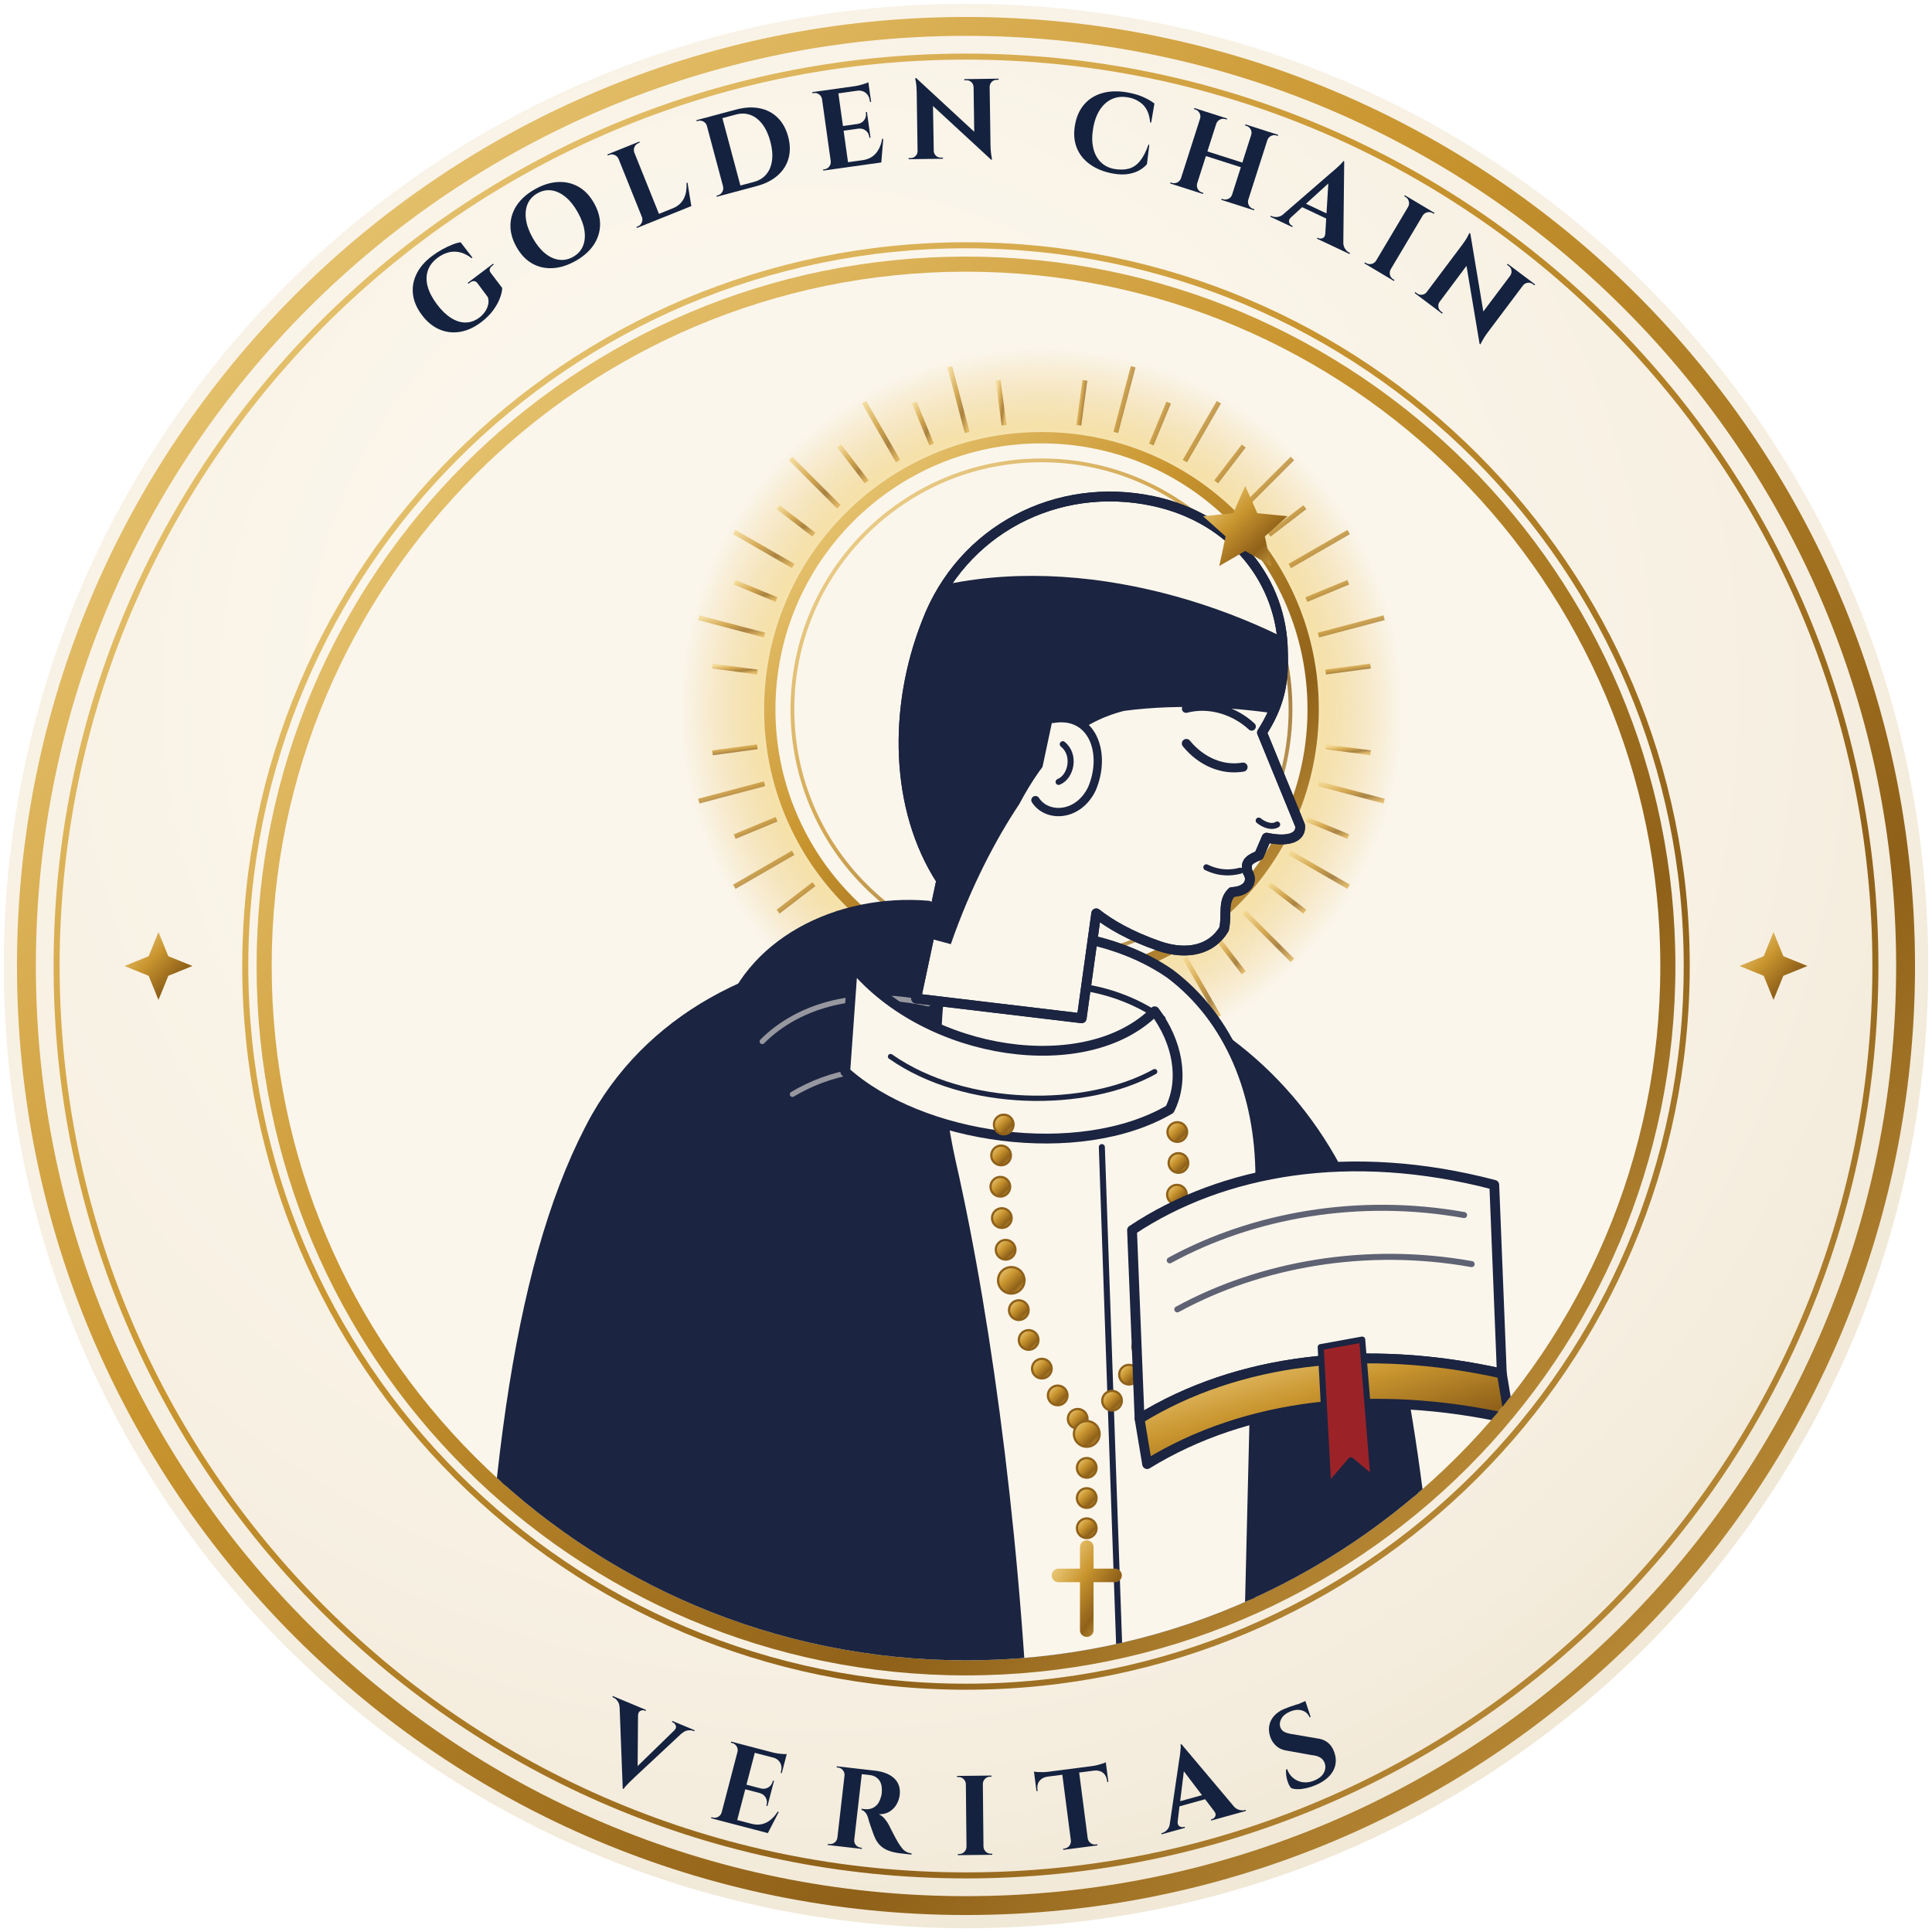
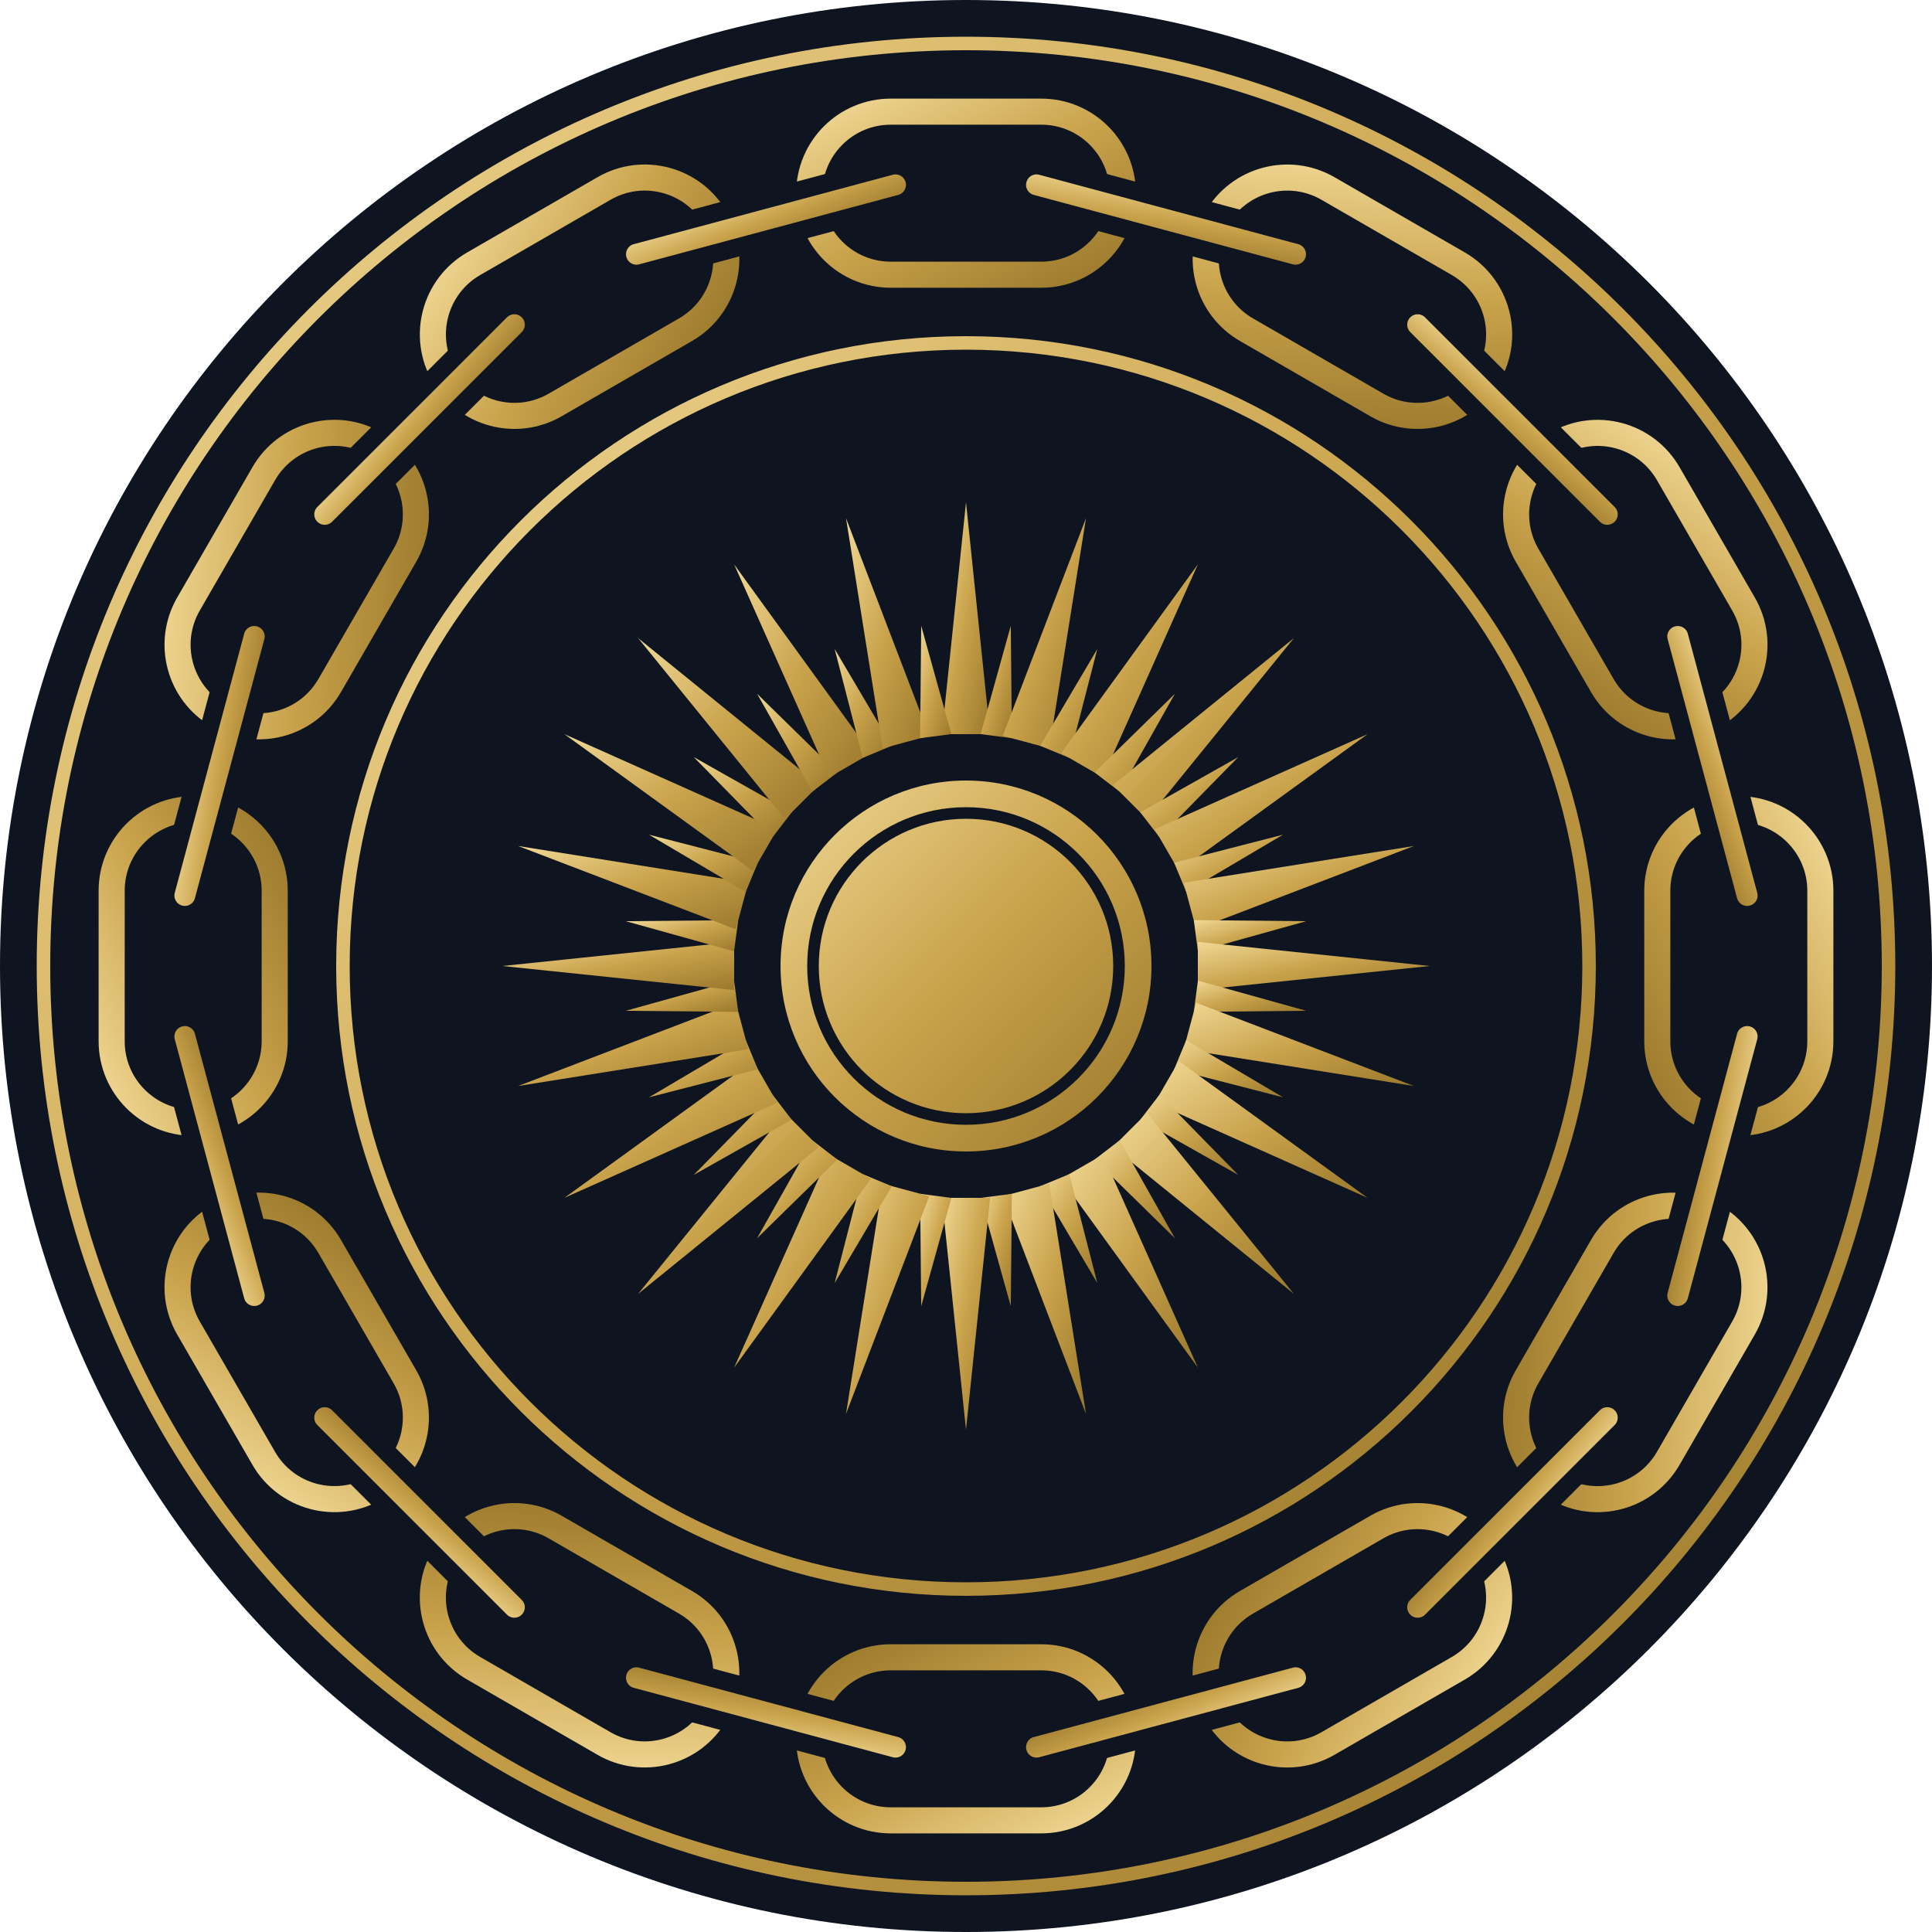
- <svg xmlns="http://www.w3.org/2000/svg" viewBox="0 0 512 512">
+ <svg xmlns="http://www.w3.org/2000/svg" viewBox="0 0 512 512" width="512" height="512">
  <defs>
-     <radialGradient id="parch" cx=".42" cy=".36" r=".8">
-       <stop offset="0" stop-color="#fffbf3" />
-       <stop offset=".65" stop-color="#f6efe1" />
-       <stop offset="1" stop-color="#ebe0ca" />
-     </radialGradient>
-     <linearGradient id="gold" x1="0" y1="0" x2="1" y2="1">
-       <stop offset="0" stop-color="#f3d78c" />
-       <stop offset=".4" stop-color="#c9952f" />
-       <stop offset=".72" stop-color="#8f6119" />
-       <stop offset="1" stop-color="#dcae4f" />
+     <linearGradient id="g" x1="0" y1="0" x2="1" y2="1">
+       <stop offset="0" stop-color="#f0d895" />
+       <stop offset=".5" stop-color="#c9a24b" />
+       <stop offset="1" stop-color="#9a782c" />
    </linearGradient>
-     <radialGradient id="halo" cx=".5" cy=".5" r=".5">
-       <stop offset=".55" stop-color="#f7dd8e" stop-opacity=".0" />
-       <stop offset=".78" stop-color="#f1cf72" stop-opacity=".55" />
-       <stop offset="1" stop-color="#e4b54b" stop-opacity="0" />
-     </radialGradient>
-     <linearGradient id="cloak" x1=".2" y1="0" x2=".8" y2="1">
-       <stop offset="0" stop-color="#2a2d36" />
-       <stop offset=".55" stop-color="#16181e" />
-       <stop offset="1" stop-color="#0c0d11" />
-     </linearGradient>
-     <linearGradient id="habit" x1="0" y1="0" x2="1" y2="1">
-       <stop offset="0" stop-color="#ffffff" />
-       <stop offset="1" stop-color="#e6e0d4" />
-     </linearGradient>
-     <linearGradient id="skin" x1="0" y1="0" x2="1" y2="1">
-       <stop offset="0" stop-color="#efcba7" />
-       <stop offset="1" stop-color="#cf9b72" />
-     </linearGradient>
-     <linearGradient id="page" x1="0" y1="0" x2="1" y2="1">
-       <stop offset="0" stop-color="#fffdf7" />
-       <stop offset="1" stop-color="#eadfc6" />
-     </linearGradient>
-     <clipPath id="med">
-       <circle cx="256" cy="256" r="184" />
-     </clipPath>
-     <filter id="soft" x="-10%" y="-10%" width="120%" height="120%">
-       <feDropShadow dx="0" dy="2" stdDeviation="2.2" flood-color="#000" flood-opacity=".22" />
-     </filter>
  </defs>
-   <circle cx="256" cy="256" r="255" fill="url(#parch)" />
-   <circle cx="256" cy="256" r="249" fill="none" stroke="url(#gold)" stroke-width="5" />
-   <circle cx="256" cy="256" r="241" fill="none" stroke="url(#gold)" stroke-width="1.6" />
-   <g fill="#14223f">
-     <path transform="translate(127.10 85.17) rotate(322.96) translate(0 0.00)" d="M10.11 -8.4V-3.45Q9.39 -2.55 7.965 -1.65Q6.54 -0.75 4.56 -0.165Q2.58 0.42 0.15 0.42Q-3.27 0.42 -5.82 -0.915Q-8.37 -2.25 -9.78 -4.71Q-11.19 -7.17 -11.19 -10.53Q-11.19 -13.89 -9.795 -16.32Q-8.4 -18.75 -5.805 -20.085Q-3.21 -21.42 0.33 -21.42Q1.98 -21.42 3.54 -21.195Q5.1 -20.97 6.42 -20.61Q7.74 -20.25 8.61 -19.77L8.67 -14.64H8.4Q7.83 -16.68 6.75 -17.895Q5.67 -19.11 4.245 -19.635Q2.82 -20.16 1.23 -20.16Q-1.2 -20.16 -2.895 -18.975Q-4.59 -17.79 -5.445 -15.6Q-6.3 -13.41 -6.3 -10.35Q-6.3 -7.47 -5.505 -5.325Q-4.71 -3.18 -3.18 -2.025Q-1.65 -0.87 0.54 -0.84Q1.65 -0.84 2.685 -1.185Q3.72 -1.53 4.5 -2.19Q5.28 -2.85 5.61 -3.81L5.64 -8.4Q5.64 -9.75 4.11 -9.75H3.63V-10.05H12.06V-9.75H11.61Q10.71 -9.75 10.35 -9.3Q10.08 -8.97 10.11 -8.4Z" />
-     <path transform="translate(152.17 68.87) rotate(330.98) translate(0 0.00)" d="M0.075 -21.42Q3.675 -21.42 6.33 -20.085Q8.985 -18.75 10.44 -16.32Q11.895 -13.89 11.895 -10.5Q11.895 -7.14 10.44 -4.695Q8.985 -2.25 6.33 -0.915Q3.675 0.42 0.075 0.42Q-3.525 0.42 -6.18 -0.915Q-8.835 -2.25 -10.275 -4.68Q-11.715 -7.11 -11.715 -10.5Q-11.715 -13.86 -10.275 -16.305Q-8.835 -18.75 -6.18 -20.085Q-3.525 -21.42 0.075 -21.42ZM0.075 -0.84Q2.205 -0.84 3.735 -2.025Q5.265 -3.21 6.105 -5.37Q6.945 -7.53 6.945 -10.5Q6.945 -13.47 6.105 -15.63Q5.265 -17.79 3.735 -18.975Q2.205 -20.16 0.075 -20.16Q-2.025 -20.16 -3.57 -18.975Q-5.115 -17.79 -5.955 -15.63Q-6.795 -13.47 -6.795 -10.5Q-6.795 -7.53 -5.955 -5.37Q-5.115 -3.21 -3.57 -2.025Q-2.025 -0.84 0.075 -0.84Z" />
-     <path transform="translate(176.21 57.43) rotate(338.11) translate(0 0.00)" d="M8.925 -6.15 7.545 0.0H-7.995V-0.3H-7.605Q-6.825 -0.3 -6.27 -0.855Q-5.715 -1.41 -5.685 -2.19V-18.81Q-5.715 -19.59 -6.27 -20.145Q-6.825 -20.7 -7.605 -20.7H-7.995V-21.0H1.125V-20.7H0.735Q-0.045 -20.7 -0.6 -20.145Q-1.155 -19.59 -1.185 -18.81V-1.29H2.745Q4.245 -1.29 5.385 -1.875Q6.525 -2.46 7.335 -3.555Q8.145 -4.65 8.625 -6.15Z" />
-     <path transform="translate(200.74 49.26) rotate(345.04) translate(0 0.00)" d="M-0.27 -21.0Q3.27 -21.0 5.85 -19.725Q8.43 -18.45 9.825 -16.095Q11.22 -13.74 11.22 -10.5Q11.22 -7.26 9.825 -4.905Q8.43 -2.55 5.85 -1.275Q3.27 0.0 -0.27 0.0H-11.16V-0.3H-10.77Q-9.99 -0.3 -9.435 -0.855Q-8.88 -1.41 -8.85 -2.19V-18.81Q-8.85 -19.59 -9.42 -20.145Q-9.99 -20.7 -10.77 -20.7H-11.13L-11.16 -21.0ZM-4.35 -19.74V-1.26H-0.63Q1.53 -1.26 3.09 -2.385Q4.65 -3.51 5.49 -5.58Q6.33 -7.65 6.33 -10.5Q6.33 -13.35 5.49 -15.42Q4.65 -17.49 3.09 -18.615Q1.53 -19.74 -0.63 -19.74Z" />
-     <path transform="translate(226.31 44.07) rotate(352.02) translate(0 0.00)" d="M8.7 -6.15 7.32 0.0H-8.22V-0.3H-7.83Q-7.05 -0.3 -6.495 -0.855Q-5.94 -1.41 -5.91 -2.19V-18.81Q-5.94 -19.59 -6.495 -20.145Q-7.05 -20.7 -7.83 -20.7H-8.22V-21.0H3.21Q3.87 -21.0 4.605 -21.09Q5.34 -21.18 5.97 -21.3Q6.6 -21.42 6.87 -21.54V-16.29H6.57V-16.65Q6.57 -18.03 5.76 -18.87Q5.04 -19.59 3.93 -19.71H-1.41V-10.98H2.55Q3.66 -11.01 4.38 -11.745Q5.1 -12.48 5.1 -13.59V-13.8H5.4V-6.9H5.1V-7.14Q5.1 -8.25 4.38 -8.97Q3.66 -9.69 2.55 -9.72H-1.41V-1.29H2.52Q4.02 -1.29 5.16 -1.875Q6.3 -2.46 7.11 -3.555Q7.92 -4.65 8.4 -6.15Z" />
-     <path transform="translate(252.87 42.02) rotate(359.16) translate(0 0.00)" d="M-9.735 -21.45 5.415 -7.02V-18.87Q5.385 -19.65 4.86 -20.175Q4.335 -20.7 3.555 -20.7H2.985V-21.0H12.075V-20.7H11.535Q10.785 -20.7 10.245 -20.175Q9.705 -19.65 9.675 -18.87V-3.42Q9.675 -2.31 9.765 -1.425Q9.855 -0.54 9.945 -0.06L10.035 0.42H9.765L-5.415 -14.01L-5.385 -2.13Q-5.385 -1.38 -4.845 -0.84Q-4.305 -0.3 -3.555 -0.3H-2.985V0.0H-12.075V-0.3H-11.505Q-10.755 -0.3 -10.215 -0.84Q-9.675 -1.38 -9.675 -2.13V-17.7Q-9.675 -19.38 -9.855 -20.43L-10.035 -21.45Z" />
-     <path transform="translate(293.25 45.27) rotate(370.02) translate(0 0.00)" d="M9.96 -8.76 10.23 -3.6Q9.57 -2.49 8.46 -1.59Q7.35 -0.69 5.7 -0.135Q4.05 0.42 1.8 0.42Q-1.86 0.39 -4.605 -0.915Q-7.35 -2.22 -8.85 -4.65Q-10.35 -7.08 -10.35 -10.53Q-10.35 -13.89 -8.88 -16.335Q-7.41 -18.78 -4.665 -20.1Q-1.92 -21.42 1.89 -21.42Q4.29 -21.42 6.195 -20.94Q8.1 -20.46 9.39 -19.77L9.42 -14.64H9.15Q8.34 -17.61 6.51 -18.885Q4.68 -20.16 2.22 -20.16Q-0.18 -20.16 -1.89 -18.99Q-3.6 -17.82 -4.53 -15.69Q-5.46 -13.56 -5.46 -10.59Q-5.46 -7.62 -4.575 -5.46Q-3.69 -3.3 -2.055 -2.1Q-0.42 -0.9 1.8 -0.84Q4.11 -0.84 5.7 -1.59Q7.29 -2.34 8.265 -4.08Q9.24 -5.82 9.72 -8.76Z" />
-     <path transform="translate(321.22 52.18) rotate(377.74) translate(0 0.00)" d="M-9.36 -2.19V-18.81Q-9.39 -19.59 -9.945 -20.145Q-10.5 -20.7 -11.28 -20.7H-11.67V-21.0H-2.55V-20.7H-2.94Q-3.72 -20.7 -4.275 -20.145Q-4.83 -19.59 -4.86 -18.81V-11.1H4.86V-18.81Q4.86 -19.59 4.29 -20.145Q3.72 -20.7 2.94 -20.7H2.55V-21.0H11.67V-20.7H11.28Q10.5 -20.7 9.945 -20.145Q9.39 -19.59 9.36 -18.81V-2.19Q9.39 -1.41 9.945 -0.855Q10.5 -0.3 11.28 -0.3H11.67V0.0H2.55V-0.3H2.94Q3.72 -0.3 4.29 -0.855Q4.86 -1.41 4.86 -2.19V-9.81H-4.86V-2.19Q-4.83 -1.41 -4.275 -0.855Q-3.72 -0.3 -2.94 -0.3H-2.55V0.0H-11.67V-0.3H-11.28Q-10.5 -0.3 -9.945 -0.855Q-9.39 -1.41 -9.36 -2.19Z" />
-     <path transform="translate(347.15 62.38) rotate(385.21) translate(0 0.00)" d="M-0.135 -21.6 8.925 -1.8Q9.375 -1.08 9.945 -0.75Q10.665 -0.3 11.355 -0.3H11.595V0.0H2.055V-0.3H2.325Q2.925 -0.3 3.375 -0.795Q3.825 -1.29 3.465 -2.19L1.995 -5.88H-5.055L-6.615 -2.07Q-6.795 -1.56 -6.675 -1.17Q-6.525 -0.75 -6.165 -0.525Q-5.805 -0.3 -5.445 -0.3H-5.175V0.0H-11.595V-0.3H-11.325Q-10.635 -0.3 -9.885 -0.75Q-9.315 -1.08 -8.895 -1.8L-1.875 -17.67Q-1.785 -17.85 -1.56 -18.345Q-1.335 -18.84 -1.08 -19.47Q-0.825 -20.1 -0.615 -20.685Q-0.405 -21.27 -0.405 -21.6ZM-4.515 -7.14H1.485L-1.455 -14.52Z" />
-     <path transform="translate(365.47 72.12) rotate(390.77) translate(0 0.00)" d="M-2.235 -2.19V-18.81Q-2.265 -19.59 -2.82 -20.145Q-3.375 -20.7 -4.155 -20.7H-4.545V-21.0H4.575V-20.7H4.185Q3.405 -20.7 2.85 -20.145Q2.295 -19.59 2.265 -18.81V-2.19Q2.295 -1.41 2.85 -0.855Q3.405 -0.3 4.185 -0.3H4.575V0.0H-4.545V-0.3H-4.155Q-3.375 -0.3 -2.82 -0.855Q-2.265 -1.41 -2.235 -2.19Z" />
-     <path transform="translate(384.55 84.91) rotate(396.92) translate(0 0.00)" d="M-9.735 -21.45 5.415 -7.02V-18.87Q5.385 -19.65 4.86 -20.175Q4.335 -20.7 3.555 -20.7H2.985V-21.0H12.075V-20.7H11.535Q10.785 -20.7 10.245 -20.175Q9.705 -19.65 9.675 -18.87V-3.42Q9.675 -2.31 9.765 -1.425Q9.855 -0.54 9.945 -0.06L10.035 0.42H9.765L-5.415 -14.01L-5.385 -2.13Q-5.385 -1.38 -4.845 -0.84Q-4.305 -0.3 -3.555 -0.3H-2.985V0.0H-12.075V-0.3H-11.505Q-10.755 -0.3 -10.215 -0.84Q-9.675 -1.38 -9.675 -2.13V-17.7Q-9.675 -19.38 -9.855 -20.43L-10.035 -21.45Z" />
-     <path transform="translate(173.48 453.45) rotate(22.68) translate(0 21.60)" d="M0.12 0.6 -8.88 -18.81Q-9.36 -19.83 -10.095 -20.265Q-10.83 -20.7 -11.52 -20.7H-11.76V-21.0H-2.22V-20.7H-2.49Q-3.06 -20.7 -3.495 -20.205Q-3.93 -19.71 -3.6 -18.81L1.47 -6.42L6.75 -18.81Q7.14 -19.71 6.66 -20.205Q6.18 -20.7 5.61 -20.7H5.34V-21.0H11.76V-20.7H11.49Q10.83 -20.7 10.095 -20.265Q9.36 -19.83 8.88 -18.81H8.85L1.86 -3.33Q1.8 -3.15 1.575 -2.655Q1.35 -2.16 1.08 -1.53Q0.81 -0.9 0.615 -0.315Q0.42 0.27 0.39 0.6Z" />
-     <path transform="translate(201.87 463.04) rotate(14.65) translate(0 21.60)" d="M8.7 -6.15 7.32 0.0H-8.22V-0.3H-7.83Q-7.05 -0.3 -6.495 -0.855Q-5.94 -1.41 -5.91 -2.19V-18.81Q-5.94 -19.59 -6.495 -20.145Q-7.05 -20.7 -7.83 -20.7H-8.22V-21.0H3.21Q3.87 -21.0 4.605 -21.09Q5.34 -21.18 5.97 -21.3Q6.6 -21.42 6.87 -21.54V-16.29H6.57V-16.65Q6.57 -18.03 5.76 -18.87Q5.04 -19.59 3.93 -19.71H-1.41V-10.98H2.55Q3.66 -11.01 4.38 -11.745Q5.1 -12.48 5.1 -13.59V-13.8H5.4V-6.9H5.1V-7.14Q5.1 -8.25 4.38 -8.97Q3.66 -9.69 2.55 -9.72H-1.41V-1.29H2.52Q4.02 -1.29 5.16 -1.875Q6.3 -2.46 7.11 -3.555Q7.92 -4.65 8.4 -6.15Z" />
-     <path transform="translate(231.62 468.61) rotate(6.54) translate(0 21.60)" d="M-7.545 -2.19V-18.81Q-7.575 -19.59 -8.13 -20.145Q-8.685 -20.7 -9.465 -20.7H-9.855V-21.0H0.435Q1.785 -21.0 3.075 -20.7Q4.365 -20.4 5.37 -19.74Q6.375 -19.08 6.975 -18.0Q7.575 -16.92 7.575 -15.33Q7.575 -14.07 7.05 -12.825Q6.525 -11.58 5.445 -10.695Q4.365 -9.81 2.655 -9.63Q3.615 -9.33 4.41 -8.55Q5.205 -7.77 5.715 -6.99Q5.745 -6.93 6.06 -6.45Q6.375 -5.97 6.84 -5.265Q7.305 -4.56 7.815 -3.84Q8.325 -3.12 8.745 -2.58Q9.405 -1.77 9.945 -1.275Q10.485 -0.78 11.085 -0.555Q11.685 -0.33 12.465 -0.3V0.0H9.525Q7.905 0.0 6.585 -0.285Q5.265 -0.57 4.245 -1.26Q3.225 -1.95 2.475 -3.12Q2.235 -3.48 1.95 -4.035Q1.665 -4.59 1.365 -5.22Q1.065 -5.85 0.78 -6.435Q0.495 -7.02 0.285 -7.5Q0.075 -7.98 -0.015 -8.25Q-0.405 -9.21 -0.93 -9.69Q-1.455 -10.17 -2.055 -10.26V-10.56H-1.125Q-0.315 -10.56 0.45 -10.89Q1.215 -11.22 1.815 -11.97Q2.415 -12.72 2.655 -14.04Q2.715 -14.31 2.76 -14.67Q2.805 -15.03 2.775 -15.48Q2.685 -17.64 1.695 -18.645Q0.705 -19.65 -0.765 -19.68Q-1.185 -19.71 -1.68 -19.695Q-2.175 -19.68 -2.565 -19.68H-3.045V-2.19Q-3.045 -1.41 -2.475 -0.855Q-1.905 -0.3 -1.125 -0.3H-0.765V0.0H-9.855V-0.3H-9.465Q-8.685 -0.3 -8.13 -0.855Q-7.575 -1.41 -7.545 -2.19Z" />
-     <path transform="translate(258.17 469.99) rotate(-0.58) translate(0 21.60)" d="M-2.235 -2.19V-18.81Q-2.265 -19.59 -2.82 -20.145Q-3.375 -20.7 -4.155 -20.7H-4.545V-21.0H4.575V-20.7H4.185Q3.405 -20.7 2.85 -20.145Q2.295 -19.59 2.265 -18.81V-2.19Q2.295 -1.41 2.85 -0.855Q3.405 -0.3 4.185 -0.3H4.575V0.0H-4.545V-0.3H-4.155Q-3.375 -0.3 -2.82 -0.855Q-2.265 -1.41 -2.235 -2.19Z" />
-     <path transform="translate(283.51 468.22) rotate(-7.39) translate(0 21.60)" d="M9.615 -21.57V-16.32L9.315 -16.35V-16.68Q9.315 -18.09 8.49 -18.915Q7.665 -19.74 6.255 -19.77H2.265V-2.19Q2.295 -1.41 2.85 -0.855Q3.405 -0.3 4.185 -0.3H4.575V0.0H-4.545V-0.3H-4.155Q-3.375 -0.3 -2.82 -0.855Q-2.265 -1.41 -2.235 -2.19V-19.77H-6.255Q-7.635 -19.74 -8.46 -18.915Q-9.285 -18.09 -9.285 -16.68V-16.35L-9.585 -16.32V-21.57Q-9.285 -21.45 -8.67 -21.33Q-8.055 -21.21 -7.305 -21.12Q-6.555 -21.03 -5.925 -21.03H5.955Q6.615 -21.03 7.35 -21.12Q8.085 -21.21 8.715 -21.33Q9.345 -21.45 9.615 -21.57Z" />
-     <path transform="translate(313.24 462.20) rotate(-15.51) translate(0 21.60)" d="M-0.135 -21.6 8.925 -1.8Q9.375 -1.08 9.945 -0.75Q10.665 -0.3 11.355 -0.3H11.595V0.0H2.055V-0.3H2.325Q2.925 -0.3 3.375 -0.795Q3.825 -1.29 3.465 -2.19L1.995 -5.88H-5.055L-6.615 -2.07Q-6.795 -1.56 -6.675 -1.17Q-6.525 -0.75 -6.165 -0.525Q-5.805 -0.3 -5.445 -0.3H-5.175V0.0H-11.595V-0.3H-11.325Q-10.635 -0.3 -9.885 -0.75Q-9.315 -1.08 -8.895 -1.8L-1.875 -17.67Q-1.785 -17.85 -1.56 -18.345Q-1.335 -18.84 -1.08 -19.47Q-0.825 -20.1 -0.615 -20.685Q-0.405 -21.27 -0.405 -21.6ZM-4.515 -7.14H1.485L-1.455 -14.52Z" />
-     <path transform="translate(340.60 452.57) rotate(-23.29) translate(0 21.60)" d="M-0.36 -21.42Q0.24 -21.42 1.125 -21.36Q2.01 -21.3 2.97 -21.21Q3.3 -21.15 3.6 -21.12H5.61L5.58 -20.76Q5.58 -20.76 5.58 -20.76L5.22 -16.71H4.92Q4.92 -18.27 3.765 -19.215Q2.61 -20.16 0.69 -20.16Q-1.05 -20.16 -2.115 -19.32Q-3.18 -18.48 -3.24 -17.28Q-3.27 -16.38 -2.67 -15.72Q-2.07 -15.06 -1.14 -14.49L4.59 -10.77Q5.97 -9.99 6.675 -8.73Q7.38 -7.47 7.29 -5.79Q7.14 -2.85 5.04 -1.215Q2.94 0.42 -0.66 0.42Q-1.98 0.42 -3.225 0.195Q-4.47 -0.03 -5.43 -0.435Q-6.39 -0.84 -6.96 -1.41Q-7.2 -2.07 -7.17 -3.0Q-7.14 -3.93 -6.885 -4.89Q-6.63 -5.85 -6.24 -6.48H-5.97Q-6.09 -4.95 -5.415 -3.645Q-4.74 -2.34 -3.435 -1.575Q-2.13 -0.81 -0.33 -0.84Q1.65 -0.87 2.73 -1.845Q3.81 -2.82 3.81 -4.2Q3.81 -5.13 3.255 -5.88Q2.7 -6.63 1.44 -7.32L-3.81 -10.8Q-5.4 -11.7 -6.12 -13.11Q-6.84 -14.52 -6.69 -16.17Q-6.54 -17.73 -5.76 -18.915Q-4.98 -20.1 -3.615 -20.76Q-2.25 -21.42 -0.36 -21.42Z" />
+   <circle cx="256.0" cy="256.0" r="256.0" fill="#0e1520" />
+   <circle cx="256.0" cy="256.0" r="244.48" fill="none" stroke="url(#g)" stroke-width="3.58" />
+   <g transform="translate(256.00,51.20) rotate(0.00)">
+     <rect x="-41.55" y="-21.61" width="83.11" height="43.21" rx="21.61" fill="none" stroke="#0e1520" stroke-width="15.21" />
+     <rect x="-41.55" y="-21.61" width="83.11" height="43.21" rx="21.61" fill="none" stroke="url(#g)" stroke-width="6.91" />
  </g>
-   <g fill="url(#gold)">
-     <path transform="translate(42 256)" d="M0-9 2.6-2.6 9 0 2.6 2.6 0 9-2.6 2.6-9 0-2.6-2.6Z" />
-     <path transform="translate(470 256)" d="M0-9 2.6-2.6 9 0 2.6 2.6 0 9-2.6 2.6-9 0-2.6-2.6Z" />
+   <g transform="translate(358.40,78.64) rotate(30.00)">
+     <rect x="-41.55" y="-21.61" width="83.11" height="43.21" rx="21.61" fill="none" stroke="#0e1520" stroke-width="15.21" />
+     <rect x="-41.55" y="-21.61" width="83.11" height="43.21" rx="21.61" fill="none" stroke="url(#g)" stroke-width="6.91" />
  </g>
-   <circle cx="256" cy="256" r="191" fill="none" stroke="url(#gold)" stroke-width="1.6" />
-   <circle cx="256" cy="256" r="186" fill="#fbf6ec" stroke="url(#gold)" stroke-width="4" />
-   <g clip-path="url(#med)">
-     <defs>
-       <path id="hp" d="M246 238C230 222 224 196 228 172C232 146 254 128 280 128C302 128 318 142 322 160C324 168 324 174 321 182L336 204C337 207 334 209 328 209L327 214C324 216 324 217 325 219C327 221 326 224 322 225C320 228 322 231 322 235C320 241 314 244 306 243C298 242 292 240 288 238L290 266L246 270Z" />
-       <clipPath id="headc">
-         <use href="#hp" />
-       </clipPath>
-     </defs>
-     <g transform="translate(276 188)">
-       <circle r="96" fill="url(#halo)" />
-       <g stroke="url(#gold)" stroke-width="1.3" opacity=".75">
-         <line x1="76.0" y1="0.0" x2="94.0" y2="0.0" />
-         <line x1="75.3" y1="9.9" x2="87.2" y2="11.5" />
-         <line x1="73.4" y1="19.7" x2="90.8" y2="24.3" />
-         <line x1="70.2" y1="29.1" x2="81.3" y2="33.7" />
-         <line x1="65.8" y1="38.0" x2="81.4" y2="47.0" />
-         <line x1="60.3" y1="46.3" x2="69.8" y2="53.6" />
-         <line x1="53.7" y1="53.7" x2="66.5" y2="66.5" />
-         <line x1="46.3" y1="60.3" x2="53.6" y2="69.8" />
-         <line x1="38.0" y1="65.8" x2="47.0" y2="81.4" />
-         <line x1="29.1" y1="70.2" x2="33.7" y2="81.3" />
-         <line x1="19.7" y1="73.4" x2="24.3" y2="90.8" />
-         <line x1="9.9" y1="75.3" x2="11.5" y2="87.2" />
-         <line x1="0.0" y1="76.0" x2="0.0" y2="94.0" />
-         <line x1="-9.9" y1="75.3" x2="-11.5" y2="87.2" />
-         <line x1="-19.7" y1="73.4" x2="-24.3" y2="90.8" />
-         <line x1="-29.1" y1="70.2" x2="-33.7" y2="81.3" />
-         <line x1="-38.0" y1="65.8" x2="-47.0" y2="81.4" />
-         <line x1="-46.3" y1="60.3" x2="-53.6" y2="69.8" />
-         <line x1="-53.7" y1="53.7" x2="-66.5" y2="66.5" />
-         <line x1="-60.3" y1="46.3" x2="-69.8" y2="53.6" />
-         <line x1="-65.8" y1="38.0" x2="-81.4" y2="47.0" />
-         <line x1="-70.2" y1="29.1" x2="-81.3" y2="33.7" />
-         <line x1="-73.4" y1="19.7" x2="-90.8" y2="24.3" />
-         <line x1="-75.3" y1="9.9" x2="-87.2" y2="11.5" />
-         <line x1="-76.0" y1="0.0" x2="-94.0" y2="0.0" />
-         <line x1="-75.3" y1="-9.9" x2="-87.2" y2="-11.5" />
-         <line x1="-73.4" y1="-19.7" x2="-90.8" y2="-24.3" />
-         <line x1="-70.2" y1="-29.1" x2="-81.3" y2="-33.7" />
-         <line x1="-65.8" y1="-38.0" x2="-81.4" y2="-47.0" />
-         <line x1="-60.3" y1="-46.3" x2="-69.8" y2="-53.6" />
-         <line x1="-53.7" y1="-53.7" x2="-66.5" y2="-66.5" />
-         <line x1="-46.3" y1="-60.3" x2="-53.6" y2="-69.8" />
-         <line x1="-38.0" y1="-65.8" x2="-47.0" y2="-81.4" />
-         <line x1="-29.1" y1="-70.2" x2="-33.7" y2="-81.3" />
-         <line x1="-19.7" y1="-73.4" x2="-24.3" y2="-90.8" />
-         <line x1="-9.9" y1="-75.3" x2="-11.5" y2="-87.2" />
-         <line x1="-0.0" y1="-76.0" x2="-0.0" y2="-94.0" />
-         <line x1="9.9" y1="-75.3" x2="11.5" y2="-87.2" />
-         <line x1="19.7" y1="-73.4" x2="24.3" y2="-90.8" />
-         <line x1="29.1" y1="-70.2" x2="33.7" y2="-81.3" />
-         <line x1="38.0" y1="-65.8" x2="47.0" y2="-81.4" />
-         <line x1="46.3" y1="-60.3" x2="53.6" y2="-69.8" />
-         <line x1="53.7" y1="-53.7" x2="66.5" y2="-66.5" />
-         <line x1="60.3" y1="-46.3" x2="69.8" y2="-53.6" />
-         <line x1="65.8" y1="-38.0" x2="81.4" y2="-47.0" />
-         <line x1="70.2" y1="-29.1" x2="81.3" y2="-33.7" />
-         <line x1="73.4" y1="-19.7" x2="90.8" y2="-24.3" />
-         <line x1="75.3" y1="-9.9" x2="87.2" y2="-11.5" />
-       </g>
-       <circle r="72" fill="#fbf6ec" stroke="url(#gold)" stroke-width="3" />
-       <circle r="66" fill="none" stroke="url(#gold)" stroke-width="1" opacity=".8" />
-     </g>
-     <g stroke="#1b2440" stroke-width="2.6" stroke-linejoin="round" stroke-linecap="round">
-       <path d="M238 252C204 254 174 268 158 296C138 332 130 390 128 476H382C380 420 374 366 362 328C352 298 332 276 304 264Z" fill="#1b2440" />
-       <path d="M246 240C222 238 198 250 192 272C188 290 202 302 222 300C242 298 256 286 266 270Z" fill="#1b2440" />
-       <path d="M202 276C212 266 228 262 246 266M210 290C220 284 232 282 244 284" stroke="#fbf6ec" stroke-width="1.4" fill="none" opacity=".55" />
-       <path d="M252 252C270 244 294 247 310 258C326 270 334 290 334 312L330 476H272C270 414 262 352 252 308C248 290 246 266 252 252Z" fill="#fbf6ec" />
-       <path d="M258 266C274 258 294 260 308 270" fill="none" stroke-width="1.8" />
-       <path d="M292 304C294 362 296 420 298 476" fill="none" stroke-width="1.6" />
-       <g transform="rotate(12 270 252)">
-         <use href="#hp" fill="#fbf6ec" />
-         <g clip-path="url(#headc)" stroke="none">
-           <path d="M334 160C300 148 252 146 218 168L214 252L252 254C254 238 258 224 262 214C266 200 272 190 284 184C298 179 316 176 334 176Z" fill="#1b2440" />
-         </g>
-         <use href="#hp" fill="none" />
-         <path d="M266 190C276 186 282 196 280 206C278 214 270 216 266 212" fill="#fbf6ec" stroke-width="2.2" />
-         <path d="M270 196C274 198 274 204 271 206" fill="none" stroke-width="1.6" />
-         <path d="M302 189C307 193 313 194 318 192" fill="none" stroke-width="2.4" />
-         <path d="M300 180C306 177 313 178 318 181" fill="none" stroke-width="2.2" />
-         <path d="M325 205C327 206 329 206 330 205" fill="none" stroke-width="1.6" />
-         <path d="M314 220C318 221 321 220 323 219" fill="none" stroke-width="1.6" />
-       </g>
-       <path d="M226 256C246 280 288 286 306 268C312 276 314 286 310 294C286 308 244 302 224 284Z" fill="#fbf6ec" />
-       <path d="M236 280C256 294 288 294 306 284" fill="none" stroke-width="1.4" />
-     </g>
-     <g id="ros">
-       <g fill="url(#gold)" stroke="#8f6119" stroke-width=".6">
-         <circle cx="266.0" cy="298.0" r="2.6" />
-         <circle cx="265.3" cy="306.2" r="2.6" />
-         <circle cx="265.1" cy="314.5" r="2.6" />
-         <circle cx="265.5" cy="322.8" r="2.6" />
-         <circle cx="266.5" cy="331.2" r="2.6" />
-         <circle cx="268.0" cy="339.3" r="3.5" />
-         <circle cx="270.0" cy="347.2" r="2.6" />
-         <circle cx="272.6" cy="355.1" r="2.6" />
-         <circle cx="276.1" cy="362.7" r="2.6" />
-         <circle cx="280.3" cy="369.8" r="2.6" />
-         <circle cx="285.6" cy="376.0" r="2.6" />
-         <circle cx="312.0" cy="300.0" r="2.6" />
-         <circle cx="312.3" cy="308.2" r="2.6" />
-         <circle cx="311.9" cy="316.6" r="2.6" />
-         <circle cx="311.1" cy="324.8" r="2.6" />
-         <circle cx="309.8" cy="333.1" r="3.5" />
-         <circle cx="308.0" cy="341.2" r="2.6" />
-         <circle cx="305.7" cy="349.1" r="2.6" />
-         <circle cx="302.7" cy="356.9" r="2.6" />
-         <circle cx="299.2" cy="364.3" r="2.6" />
-         <circle cx="294.7" cy="371.2" r="2.6" />
-         <circle cx="288" cy="380" r="3.4" />
-         <circle cx="288" cy="389" r="2.6" />
-         <circle cx="288" cy="397" r="2.6" />
-         <circle cx="288" cy="405" r="2.6" />
-       </g>
-       <path d="M288 410v22M280.5 417.5h15" stroke="url(#gold)" stroke-width="3.6" stroke-linecap="round" fill="none" />
-     </g>
-     <g stroke="#1b2440" stroke-width="2.6" stroke-linejoin="round" stroke-linecap="round">
-       <g transform="translate(-12 -4)">
-         <path d="M312 330C336 314 370 308 408 318L410 368C374 360 340 364 314 380Z" fill="#fbf6ec" />
-         <path d="M314 380C340 364 374 360 410 368L412 380C376 372 342 376 316 392Z" fill="url(#gold)" />
-         <path d="M322 338C344 326 372 321 400 326M324 351C346 339 374 334 402 339" fill="none" stroke-width="1.6" opacity=".7" />
-         <path d="M362 361L364 398L370 391L376 396L373 359Z" fill="#9b2328" stroke-width="1.6" />
-       </g>
-     </g>
-     <path transform="translate(330 140) scale(.8)" d="M0-14l4 9 10 1-7.5 6.7 2.1 9.8L0 7.5l-8.6 5 2.1-9.8L-14-4l10-1z" fill="url(#gold)" />
+   <g transform="translate(433.36,153.60) rotate(60.00)">
+     <rect x="-41.55" y="-21.61" width="83.11" height="43.21" rx="21.61" fill="none" stroke="#0e1520" stroke-width="15.21" />
+     <rect x="-41.55" y="-21.61" width="83.11" height="43.21" rx="21.61" fill="none" stroke="url(#g)" stroke-width="6.91" />
  </g>
+   <g transform="translate(460.80,256.00) rotate(90.00)">
+     <rect x="-41.55" y="-21.61" width="83.11" height="43.21" rx="21.61" fill="none" stroke="#0e1520" stroke-width="15.21" />
+     <rect x="-41.55" y="-21.61" width="83.11" height="43.21" rx="21.61" fill="none" stroke="url(#g)" stroke-width="6.91" />
+   </g>
+   <g transform="translate(433.36,358.40) rotate(120.00)">
+     <rect x="-41.55" y="-21.61" width="83.11" height="43.21" rx="21.61" fill="none" stroke="#0e1520" stroke-width="15.21" />
+     <rect x="-41.55" y="-21.61" width="83.11" height="43.21" rx="21.61" fill="none" stroke="url(#g)" stroke-width="6.91" />
+   </g>
+   <g transform="translate(358.40,433.36) rotate(150.00)">
+     <rect x="-41.55" y="-21.61" width="83.11" height="43.21" rx="21.61" fill="none" stroke="#0e1520" stroke-width="15.21" />
+     <rect x="-41.55" y="-21.61" width="83.11" height="43.21" rx="21.61" fill="none" stroke="url(#g)" stroke-width="6.91" />
+   </g>
+   <g transform="translate(256.00,460.80) rotate(180.00)">
+     <rect x="-41.55" y="-21.61" width="83.11" height="43.21" rx="21.61" fill="none" stroke="#0e1520" stroke-width="15.21" />
+     <rect x="-41.55" y="-21.61" width="83.11" height="43.21" rx="21.61" fill="none" stroke="url(#g)" stroke-width="6.91" />
+   </g>
+   <g transform="translate(153.60,433.36) rotate(210.00)">
+     <rect x="-41.55" y="-21.61" width="83.11" height="43.21" rx="21.61" fill="none" stroke="#0e1520" stroke-width="15.21" />
+     <rect x="-41.55" y="-21.61" width="83.11" height="43.21" rx="21.61" fill="none" stroke="url(#g)" stroke-width="6.91" />
+   </g>
+   <g transform="translate(78.64,358.40) rotate(240.00)">
+     <rect x="-41.55" y="-21.61" width="83.11" height="43.21" rx="21.61" fill="none" stroke="#0e1520" stroke-width="15.21" />
+     <rect x="-41.55" y="-21.61" width="83.11" height="43.21" rx="21.61" fill="none" stroke="url(#g)" stroke-width="6.91" />
+   </g>
+   <g transform="translate(51.20,256.00) rotate(270.00)">
+     <rect x="-41.55" y="-21.61" width="83.11" height="43.21" rx="21.61" fill="none" stroke="#0e1520" stroke-width="15.21" />
+     <rect x="-41.55" y="-21.61" width="83.11" height="43.21" rx="21.61" fill="none" stroke="url(#g)" stroke-width="6.91" />
+   </g>
+   <g transform="translate(78.64,153.60) rotate(300.00)">
+     <rect x="-41.55" y="-21.61" width="83.11" height="43.21" rx="21.61" fill="none" stroke="#0e1520" stroke-width="15.21" />
+     <rect x="-41.55" y="-21.61" width="83.11" height="43.21" rx="21.61" fill="none" stroke="url(#g)" stroke-width="6.91" />
+   </g>
+   <g transform="translate(153.60,78.64) rotate(330.00)">
+     <rect x="-41.55" y="-21.61" width="83.11" height="43.21" rx="21.61" fill="none" stroke="#0e1520" stroke-width="15.21" />
+     <rect x="-41.55" y="-21.61" width="83.11" height="43.21" rx="21.61" fill="none" stroke="url(#g)" stroke-width="6.91" />
+   </g>
+   <g transform="translate(309.01,58.18) rotate(15.00)">
+     <rect x="-40.72" y="-5.18" width="81.44" height="10.37" rx="5.18" fill="url(#g)" stroke="#0e1520" stroke-width="4.84" />
+   </g>
+   <g transform="translate(400.82,111.18) rotate(45.00)">
+     <rect x="-40.72" y="-5.18" width="81.44" height="10.37" rx="5.18" fill="url(#g)" stroke="#0e1520" stroke-width="4.84" />
+   </g>
+   <g transform="translate(453.82,202.99) rotate(75.00)">
+     <rect x="-40.72" y="-5.18" width="81.44" height="10.37" rx="5.18" fill="url(#g)" stroke="#0e1520" stroke-width="4.84" />
+   </g>
+   <g transform="translate(453.82,309.01) rotate(105.00)">
+     <rect x="-40.72" y="-5.18" width="81.44" height="10.37" rx="5.18" fill="url(#g)" stroke="#0e1520" stroke-width="4.84" />
+   </g>
+   <g transform="translate(400.82,400.82) rotate(135.00)">
+     <rect x="-40.72" y="-5.18" width="81.44" height="10.37" rx="5.18" fill="url(#g)" stroke="#0e1520" stroke-width="4.84" />
+   </g>
+   <g transform="translate(309.01,453.82) rotate(165.00)">
+     <rect x="-40.72" y="-5.18" width="81.44" height="10.37" rx="5.18" fill="url(#g)" stroke="#0e1520" stroke-width="4.84" />
+   </g>
+   <g transform="translate(202.99,453.82) rotate(195.00)">
+     <rect x="-40.72" y="-5.18" width="81.44" height="10.37" rx="5.18" fill="url(#g)" stroke="#0e1520" stroke-width="4.84" />
+   </g>
+   <g transform="translate(111.18,400.82) rotate(225.00)">
+     <rect x="-40.72" y="-5.18" width="81.44" height="10.37" rx="5.18" fill="url(#g)" stroke="#0e1520" stroke-width="4.84" />
+   </g>
+   <g transform="translate(58.18,309.01) rotate(255.00)">
+     <rect x="-40.72" y="-5.18" width="81.44" height="10.37" rx="5.18" fill="url(#g)" stroke="#0e1520" stroke-width="4.84" />
+   </g>
+   <g transform="translate(58.18,202.99) rotate(285.00)">
+     <rect x="-40.72" y="-5.18" width="81.44" height="10.37" rx="5.18" fill="url(#g)" stroke="#0e1520" stroke-width="4.84" />
+   </g>
+   <g transform="translate(111.18,111.18) rotate(315.00)">
+     <rect x="-40.72" y="-5.18" width="81.44" height="10.37" rx="5.18" fill="url(#g)" stroke="#0e1520" stroke-width="4.84" />
+   </g>
+   <g transform="translate(202.99,58.18) rotate(345.00)">
+     <rect x="-40.72" y="-5.18" width="81.44" height="10.37" rx="5.18" fill="url(#g)" stroke="#0e1520" stroke-width="4.84" />
+   </g>
+   <circle cx="256.0" cy="256.0" r="165.12" fill="none" stroke="url(#g)" stroke-width="3.58" />
+   <polygon points="262.39,194.56 256.00,133.12 249.61,194.56" fill="url(#g)" />
+   <polygon points="268.16,195.63 267.87,165.85 259.88,194.54" fill="url(#g)" />
+   <polygon points="278.07,198.31 287.80,137.31 265.73,195.00" fill="url(#g)" />
+   <polygon points="283.37,200.84 290.80,171.99 275.65,197.64" fill="url(#g)" />
+   <polygon points="292.25,205.99 317.44,149.58 281.19,199.60" fill="url(#g)" />
+   <polygon points="296.72,209.80 311.36,183.86 290.09,204.71" fill="url(#g)" />
+   <polygon points="303.96,217.07 342.89,169.11 294.93,208.04" fill="url(#g)" />
+   <polygon points="307.29,221.91 328.14,200.64 302.20,215.28" fill="url(#g)" />
+   <polygon points="312.40,230.81 362.42,194.56 306.01,219.75" fill="url(#g)" />
+   <polygon points="314.36,236.35 340.01,221.20 311.16,228.63" fill="url(#g)" />
+   <polygon points="317.00,246.27 374.69,224.20 313.69,233.93" fill="url(#g)" />
+   <polygon points="317.46,252.12 346.15,244.13 316.37,243.84" fill="url(#g)" />
+   <polygon points="317.44,262.39 378.88,256.00 317.44,249.61" fill="url(#g)" />
+   <polygon points="316.37,268.16 346.15,267.87 317.46,259.88" fill="url(#g)" />
+   <polygon points="313.69,278.07 374.69,287.80 317.00,265.73" fill="url(#g)" />
+   <polygon points="311.16,283.37 340.01,290.80 314.36,275.65" fill="url(#g)" />
+   <polygon points="306.01,292.25 362.42,317.44 312.40,281.19" fill="url(#g)" />
+   <polygon points="302.20,296.72 328.14,311.36 307.29,290.09" fill="url(#g)" />
+   <polygon points="294.93,303.96 342.89,342.89 303.96,294.93" fill="url(#g)" />
+   <polygon points="290.09,307.29 311.36,328.14 296.72,302.20" fill="url(#g)" />
+   <polygon points="281.19,312.40 317.44,362.42 292.25,306.01" fill="url(#g)" />
+   <polygon points="275.65,314.36 290.80,340.01 283.37,311.16" fill="url(#g)" />
+   <polygon points="265.73,317.00 287.80,374.69 278.07,313.69" fill="url(#g)" />
+   <polygon points="259.88,317.46 267.87,346.15 268.16,316.37" fill="url(#g)" />
+   <polygon points="249.61,317.44 256.00,378.88 262.39,317.44" fill="url(#g)" />
+   <polygon points="243.84,316.37 244.13,346.15 252.12,317.46" fill="url(#g)" />
+   <polygon points="233.93,313.69 224.20,374.69 246.27,317.00" fill="url(#g)" />
+   <polygon points="228.63,311.16 221.20,340.01 236.35,314.36" fill="url(#g)" />
+   <polygon points="219.75,306.01 194.56,362.42 230.81,312.40" fill="url(#g)" />
+   <polygon points="215.28,302.20 200.64,328.14 221.91,307.29" fill="url(#g)" />
+   <polygon points="208.04,294.93 169.11,342.89 217.07,303.96" fill="url(#g)" />
+   <polygon points="204.71,290.09 183.86,311.36 209.80,296.72" fill="url(#g)" />
+   <polygon points="199.60,281.19 149.58,317.44 205.99,292.25" fill="url(#g)" />
+   <polygon points="197.64,275.65 171.99,290.80 200.84,283.37" fill="url(#g)" />
+   <polygon points="195.00,265.73 137.31,287.80 198.31,278.07" fill="url(#g)" />
+   <polygon points="194.54,259.88 165.85,267.87 195.63,268.16" fill="url(#g)" />
+   <polygon points="194.56,249.61 133.12,256.00 194.56,262.39" fill="url(#g)" />
+   <polygon points="195.63,243.84 165.85,244.13 194.54,252.12" fill="url(#g)" />
+   <polygon points="198.31,233.93 137.31,224.20 195.00,246.27" fill="url(#g)" />
+   <polygon points="200.84,228.63 171.99,221.20 197.64,236.35" fill="url(#g)" />
+   <polygon points="205.99,219.75 149.58,194.56 199.60,230.81" fill="url(#g)" />
+   <polygon points="209.80,215.28 183.86,200.64 204.71,221.91" fill="url(#g)" />
+   <polygon points="217.07,208.04 169.11,169.11 208.04,217.07" fill="url(#g)" />
+   <polygon points="221.91,204.71 200.64,183.86 215.28,209.80" fill="url(#g)" />
+   <polygon points="230.81,199.60 194.56,149.58 219.75,205.99" fill="url(#g)" />
+   <polygon points="236.35,197.64 221.20,171.99 228.63,200.84" fill="url(#g)" />
+   <polygon points="246.27,195.00 224.20,137.31 233.93,198.31" fill="url(#g)" />
+   <polygon points="252.12,194.54 244.13,165.85 243.84,195.63" fill="url(#g)" />
+   <circle cx="256.0" cy="256.0" r="49.15" fill="url(#g)" />
+   <circle cx="256.0" cy="256.0" r="40.55" fill="none" stroke="#0e1520" stroke-width="3.07" />
</svg>
